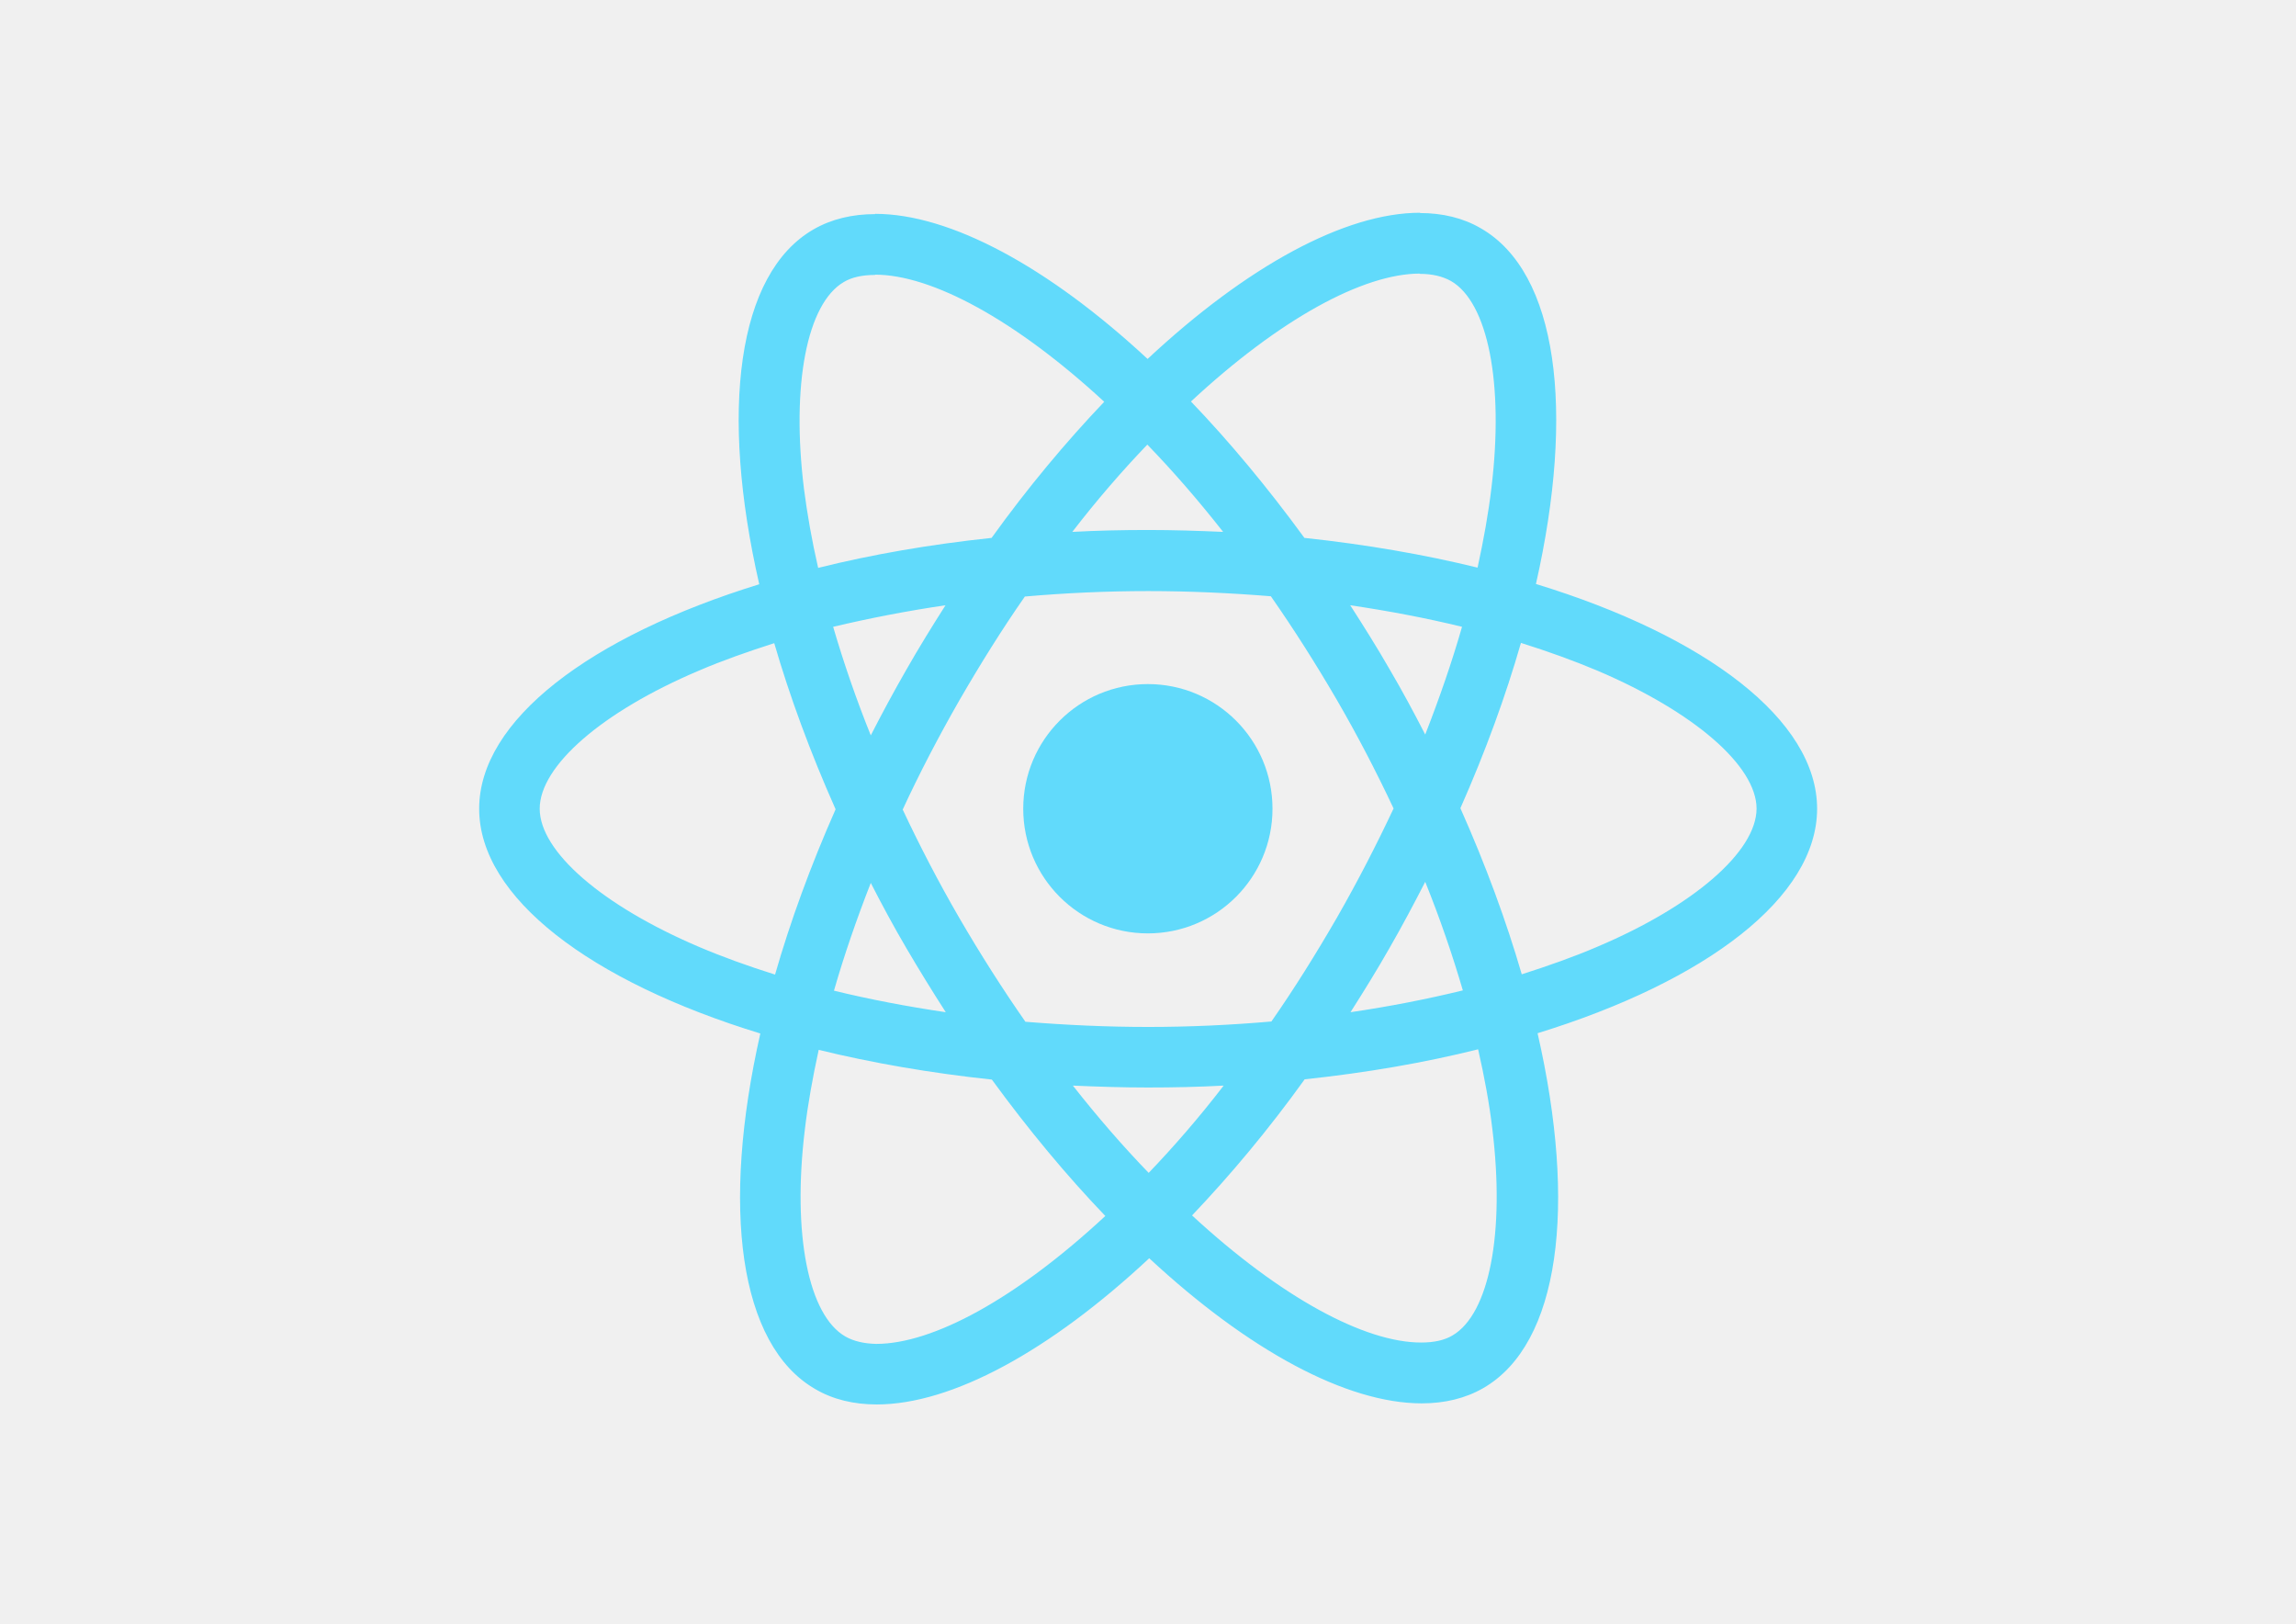
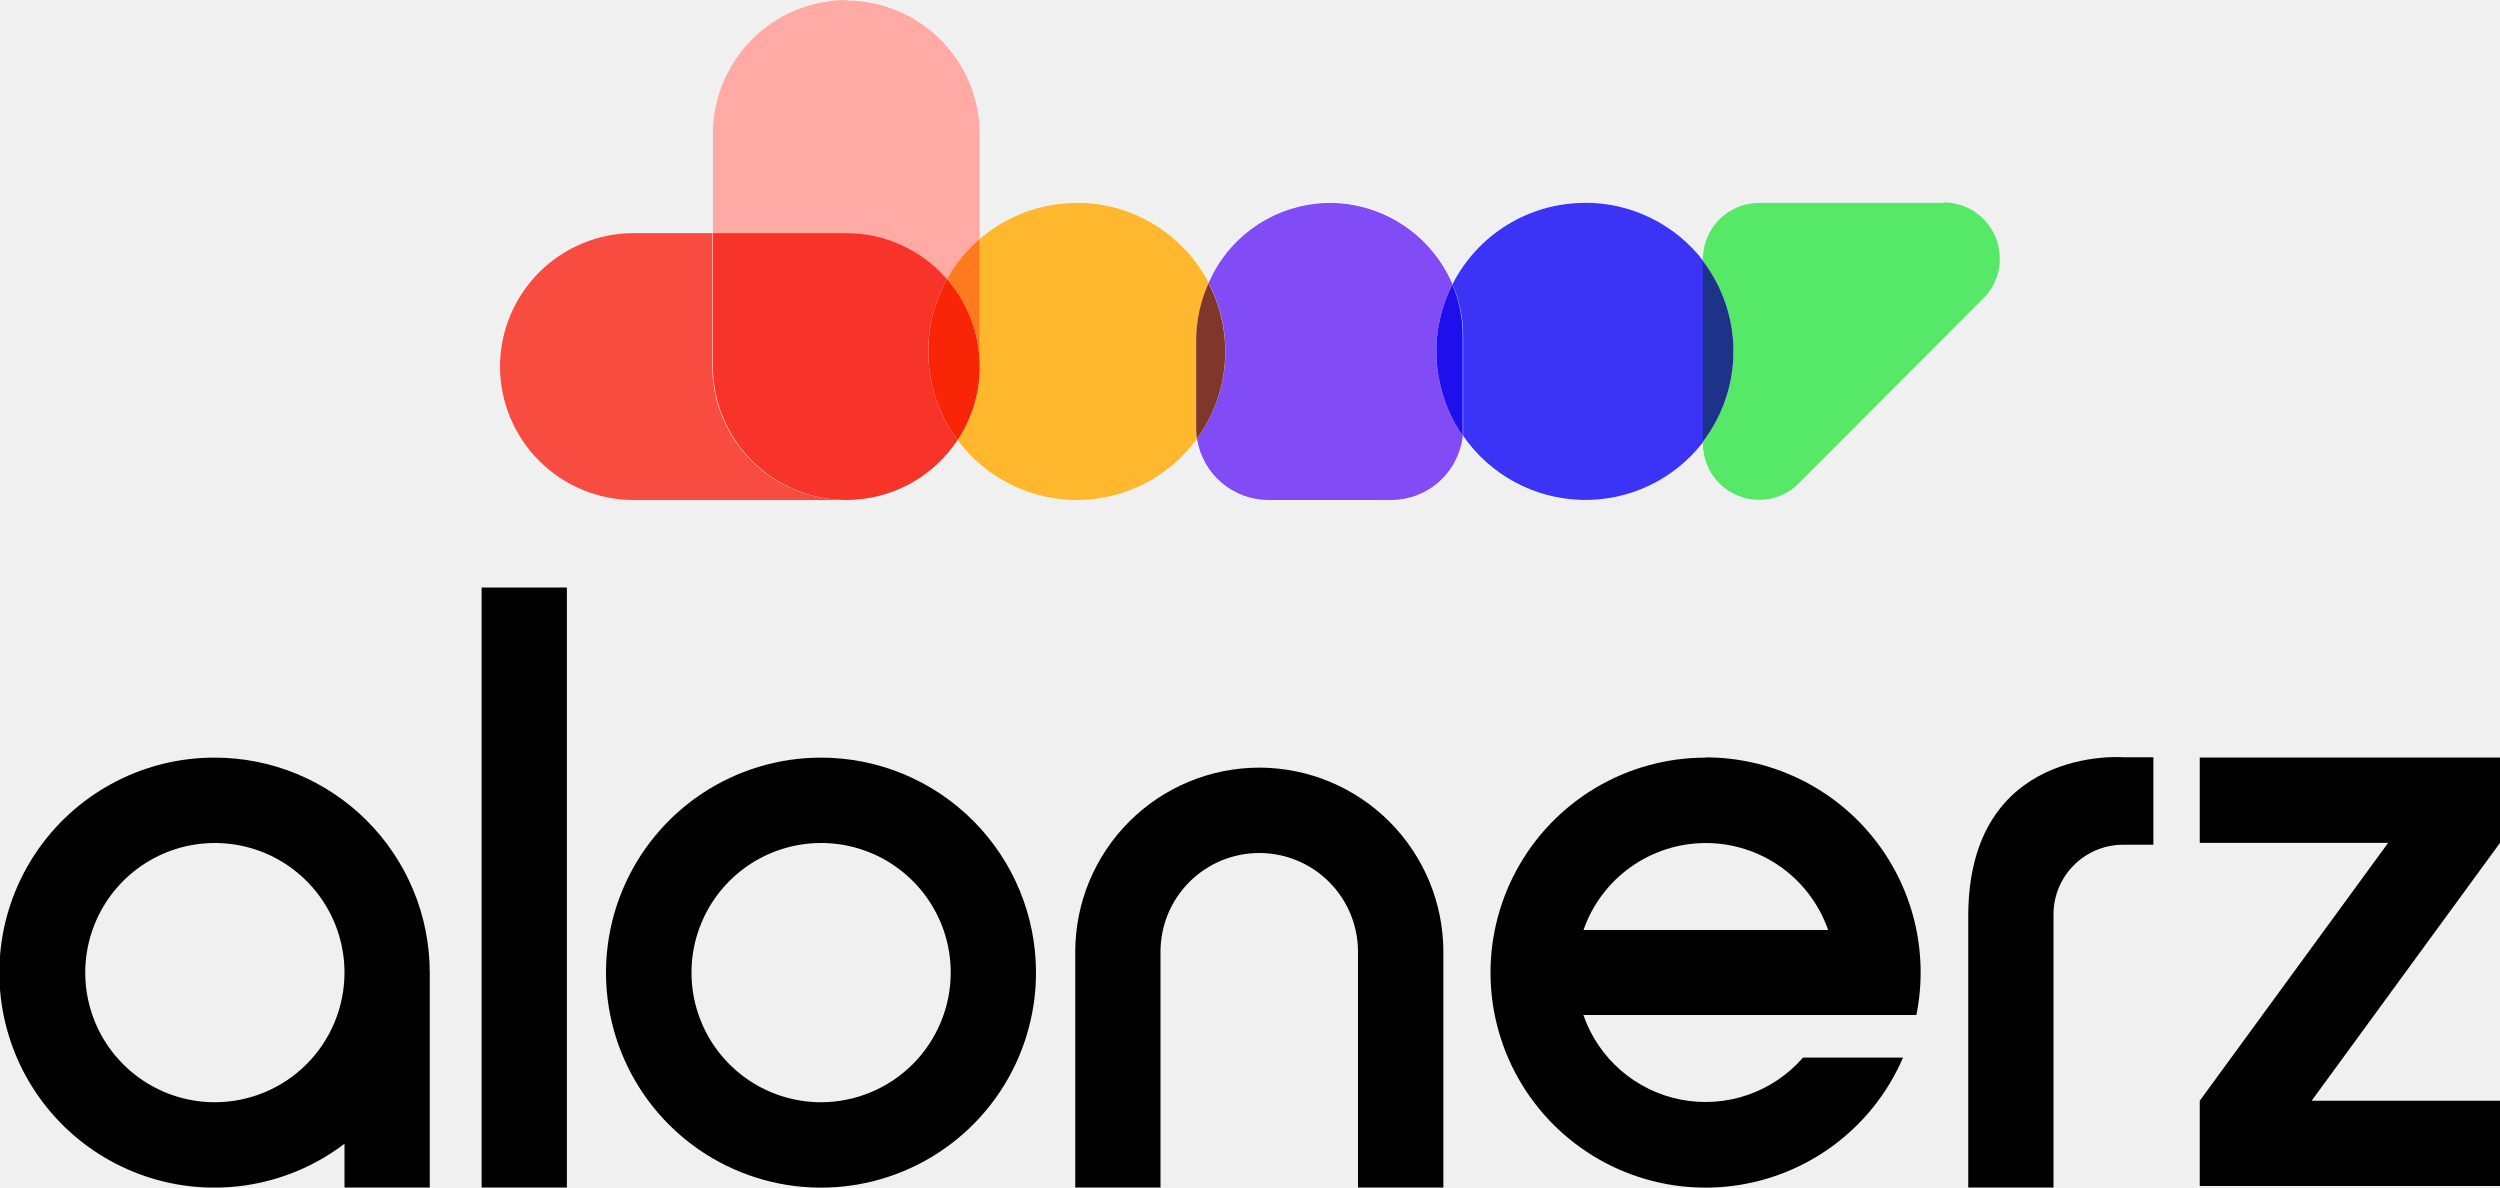
- <svg xmlns="http://www.w3.org/2000/svg" viewBox="0 0 841.9 595.3">
-   <g fill="#61DAFB">
-     <path d="M666.3 296.5c0-32.5-40.7-63.3-103.1-82.4 14.4-63.6 8-114.2-20.2-130.4-6.5-3.8-14.1-5.6-22.4-5.6v22.3c4.6 0 8.3.9 11.4 2.6 13.6 7.8 19.5 37.5 14.9 75.7-1.1 9.4-2.9 19.3-5.1 29.4-19.6-4.8-41-8.5-63.5-10.9-13.5-18.5-27.5-35.3-41.6-50 32.6-30.3 63.2-46.9 84-46.9V78c-27.5 0-63.5 19.6-99.9 53.6-36.4-33.8-72.4-53.2-99.9-53.2v22.3c20.7 0 51.4 16.5 84 46.6-14 14.7-28 31.4-41.3 49.9-22.6 2.4-44 6.1-63.6 11-2.3-10-4-19.7-5.2-29-4.7-38.2 1.1-67.9 14.6-75.8 3-1.8 6.9-2.6 11.5-2.6V78.5c-8.4 0-16 1.8-22.6 5.6-28.1 16.2-34.4 66.7-19.9 130.1-62.2 19.2-102.7 49.9-102.7 82.3 0 32.5 40.7 63.3 103.1 82.4-14.4 63.6-8 114.2 20.2 130.4 6.5 3.8 14.1 5.6 22.5 5.6 27.5 0 63.5-19.6 99.9-53.6 36.4 33.8 72.4 53.2 99.9 53.2 8.4 0 16-1.8 22.6-5.6 28.1-16.2 34.4-66.7 19.9-130.1 62-19.1 102.5-49.9 102.5-82.3zm-130.2-66.7c-3.7 12.9-8.3 26.2-13.5 39.5-4.1-8-8.4-16-13.1-24-4.6-8-9.5-15.8-14.4-23.4 14.2 2.1 27.9 4.7 41 7.9zm-45.8 106.5c-7.8 13.5-15.8 26.3-24.1 38.2-14.9 1.3-30 2-45.2 2-15.1 0-30.2-.7-45-1.9-8.3-11.9-16.4-24.6-24.2-38-7.6-13.1-14.5-26.4-20.8-39.8 6.2-13.4 13.2-26.8 20.7-39.9 7.8-13.5 15.8-26.3 24.1-38.2 14.9-1.3 30-2 45.2-2 15.1 0 30.2.7 45 1.9 8.3 11.9 16.4 24.6 24.2 38 7.6 13.1 14.5 26.4 20.8 39.8-6.3 13.4-13.2 26.8-20.7 39.9zm32.3-13c5.4 13.4 10 26.8 13.8 39.8-13.1 3.2-26.9 5.9-41.2 8 4.9-7.7 9.8-15.6 14.4-23.7 4.6-8 8.9-16.1 13-24.1zM421.2 430c-9.3-9.6-18.6-20.3-27.8-32 9 .4 18.2.7 27.5.7 9.4 0 18.7-.2 27.8-.7-9 11.7-18.3 22.4-27.5 32zm-74.4-58.9c-14.2-2.1-27.9-4.7-41-7.9 3.7-12.9 8.3-26.2 13.5-39.5 4.1 8 8.4 16 13.1 24 4.7 8 9.5 15.8 14.4 23.4zM420.7 163c9.3 9.6 18.6 20.3 27.8 32-9-.4-18.2-.7-27.5-.7-9.4 0-18.7.2-27.8.7 9-11.7 18.3-22.4 27.5-32zm-74 58.9c-4.9 7.7-9.8 15.6-14.4 23.7-4.6 8-8.9 16-13 24-5.4-13.4-10-26.8-13.8-39.8 13.1-3.1 26.9-5.8 41.2-7.9zm-90.5 125.2c-35.4-15.1-58.3-34.9-58.3-50.6 0-15.7 22.9-35.6 58.3-50.6 8.6-3.7 18-7 27.7-10.1 5.7 19.6 13.2 40 22.5 60.9-9.2 20.8-16.6 41.1-22.2 60.6-9.9-3.1-19.3-6.5-28-10.2zM310 490c-13.6-7.8-19.5-37.5-14.9-75.7 1.1-9.4 2.9-19.3 5.1-29.4 19.6 4.8 41 8.5 63.5 10.9 13.5 18.5 27.5 35.3 41.6 50-32.6 30.3-63.2 46.9-84 46.9-4.5-.1-8.3-1-11.3-2.7zm237.2-76.2c4.7 38.2-1.1 67.9-14.6 75.8-3 1.8-6.9 2.6-11.5 2.6-20.7 0-51.4-16.5-84-46.6 14-14.7 28-31.4 41.3-49.9 22.6-2.4 44-6.1 63.6-11 2.3 10.1 4.1 19.8 5.2 29.1zm38.5-66.7c-8.6 3.7-18 7-27.7 10.1-5.7-19.6-13.2-40-22.5-60.9 9.2-20.8 16.6-41.1 22.2-60.6 9.9 3.1 19.3 6.5 28.1 10.2 35.4 15.1 58.3 34.9 58.3 50.6-.1 15.7-23 35.6-58.4 50.6zM320.8 78.4z" />
-     <circle cx="420.9" cy="296.5" r="45.7" />
-     <path d="M520.5 78.1z" />
+ <svg xmlns="http://www.w3.org/2000/svg" width="200" height="95" viewBox="0 0 200 95" fill="none">
+   <g clip-path="url(#clip0_667_2747)">
+     <path d="M100.74 61.41C96.836 61.415 93.093 62.969 90.334 65.731C87.574 68.492 86.023 72.236 86.02 76.14V95H92.84V76.14C92.84 74.045 93.672 72.035 95.154 70.554C96.635 69.072 98.645 68.24 100.74 68.24C102.835 68.24 104.845 69.072 106.326 70.554C107.808 72.035 108.64 74.045 108.64 76.14V95H115.47V76.14C115.465 72.235 113.911 68.491 111.15 65.73C108.389 62.969 104.645 61.415 100.74 61.41Z" fill="black" />
+     <path d="M65.68 60.61C62.278 60.61 58.953 61.619 56.124 63.509C53.296 65.399 51.091 68.085 49.789 71.228C48.487 74.371 48.147 77.829 48.81 81.165C49.474 84.502 51.112 87.567 53.518 89.972C55.923 92.378 58.988 94.016 62.324 94.68C65.661 95.343 69.119 95.003 72.262 93.701C75.405 92.399 78.091 90.194 79.981 87.366C81.871 84.537 82.88 81.212 82.88 77.81C82.88 73.248 81.068 68.873 77.842 65.648C74.617 62.422 70.242 60.61 65.68 60.61V60.61ZM65.68 88.18C63.629 88.178 61.626 87.568 59.922 86.427C58.217 85.287 56.89 83.666 56.106 81.772C55.323 79.876 55.119 77.792 55.52 75.781C55.922 73.77 56.91 71.923 58.361 70.474C59.812 69.025 61.659 68.038 63.671 67.638C65.682 67.239 67.766 67.445 69.661 68.23C71.555 69.016 73.174 70.345 74.313 72.05C75.452 73.755 76.06 75.759 76.06 77.81C76.055 80.56 74.959 83.197 73.013 85.14C71.067 87.084 68.43 88.177 65.68 88.18V88.18Z" fill="black" />
+     <path d="M17.19 60.61C14.458 60.603 11.764 61.247 9.33 62.489C6.896 63.731 4.794 65.534 3.196 67.751C1.598 69.967 0.551 72.531 0.142 75.233C-0.268 77.934 -0.028 80.694 0.842 83.284C1.711 85.874 3.185 88.22 5.142 90.127C7.098 92.034 9.48 93.447 12.092 94.25C14.703 95.053 17.468 95.223 20.158 94.744C22.848 94.266 25.385 93.154 27.56 91.5V95H34.38V77.81C34.38 73.25 32.569 68.877 29.346 65.651C26.122 62.426 21.75 60.613 17.19 60.61V60.61ZM17.19 88.18C15.139 88.18 13.134 87.572 11.429 86.432C9.723 85.293 8.394 83.673 7.609 81.778C6.824 79.884 6.619 77.799 7.019 75.787C7.419 73.775 8.407 71.928 9.857 70.477C11.308 69.027 13.155 68.039 15.167 67.639C17.178 67.239 19.264 67.445 21.158 68.229C23.053 69.014 24.673 70.343 25.812 72.049C26.952 73.754 27.56 75.759 27.56 77.81C27.557 80.559 26.464 83.196 24.52 85.14C22.576 87.084 19.939 88.177 17.19 88.18Z" fill="black" />
+     <path d="M200 60.6H175.98V67.43H191.05L175.98 88.06V94.88H200V88.06H184.93L200 67.43V60.6Z" fill="black" />
+     <path d="M136.46 60.61C133.355 60.607 130.306 61.444 127.638 63.033C124.97 64.623 122.782 66.905 121.307 69.638C119.831 72.37 119.123 75.451 119.257 78.554C119.392 81.656 120.363 84.665 122.069 87.259C123.776 89.854 126.152 91.939 128.948 93.292C131.743 94.645 134.852 95.216 137.946 94.944C141.04 94.672 144.002 93.568 146.518 91.749C149.035 89.929 151.012 87.463 152.24 84.61H144.24C143.049 85.977 141.52 87.008 139.806 87.597C138.091 88.187 136.252 88.316 134.472 87.971C132.692 87.625 131.034 86.818 129.665 85.629C128.296 84.441 127.263 82.913 126.67 81.2H153.31C153.815 78.703 153.759 76.124 153.146 73.651C152.533 71.178 151.378 68.872 149.764 66.899C148.151 64.927 146.12 63.338 143.817 62.247C141.514 61.156 138.998 60.59 136.45 60.59L136.46 60.61ZM126.68 74.4C127.387 72.368 128.709 70.606 130.462 69.36C132.216 68.113 134.314 67.443 136.465 67.443C138.616 67.443 140.714 68.113 142.468 69.36C144.221 70.606 145.543 72.368 146.25 74.4H126.68Z" fill="black" />
+     <path d="M45.35 47H38.53V95H45.35V47Z" fill="black" />
+     <path d="M157.46 73.3V95H164.28V73.11C164.291 71.643 164.879 70.24 165.918 69.204C166.958 68.169 168.363 67.585 169.83 67.58H172.27V60.58H169.85C169.85 60.58 157.46 59.6 157.46 73.3Z" fill="black" />
+     <g clip-path="url(#clip1_667_2747)">
+       <path d="M155.49 16.23H140.72C139.528 16.233 138.386 16.708 137.544 17.552C136.703 18.395 136.23 19.538 136.23 20.73V20.87C135.01 19.276 133.406 18.018 131.568 17.213C129.73 16.408 127.717 16.083 125.719 16.268C123.72 16.453 121.802 17.141 120.142 18.27C118.483 19.398 117.137 20.93 116.23 22.72C115.431 20.798 114.082 19.154 112.354 17.994C110.625 16.833 108.593 16.208 106.511 16.196C104.43 16.185 102.391 16.787 100.649 17.927C98.908 19.068 97.541 20.697 96.72 22.61C95.894 21.013 94.715 19.624 93.273 18.549C91.831 17.475 90.164 16.742 88.397 16.407C86.63 16.072 84.81 16.143 83.075 16.614C81.339 17.086 79.734 17.946 78.38 19.13V10.68C78.372 7.852 77.246 5.141 75.247 3.14C73.248 1.139 70.538 0.011 67.71 0V0C64.88 0.008 62.168 1.136 60.167 3.137C58.166 5.138 57.038 7.85 57.03 10.68V18.68H50.67C47.895 18.765 45.263 19.927 43.33 21.919C41.398 23.912 40.317 26.579 40.317 29.355C40.317 32.131 41.398 34.798 43.33 36.791C45.263 38.783 47.895 39.945 50.67 40.03H67.67C69.436 40.026 71.172 39.585 72.726 38.746C74.279 37.906 75.6 36.695 76.57 35.22C77.68 36.721 79.129 37.94 80.799 38.775C82.469 39.611 84.313 40.04 86.18 40.029C88.048 40.017 89.886 39.564 91.546 38.708C93.205 37.852 94.639 36.615 95.73 35.1C95.929 36.469 96.615 37.721 97.662 38.627C98.709 39.532 100.046 40.03 101.43 40.03H111.24C112.662 40.031 114.034 39.507 115.094 38.559C116.153 37.61 116.825 36.303 116.98 34.89C118.043 36.434 119.457 37.704 121.106 38.596C122.755 39.488 124.591 39.977 126.465 40.023C128.339 40.069 130.197 39.67 131.888 38.86C133.578 38.049 135.052 36.85 136.19 35.36V35.53C136.188 36.419 136.45 37.29 136.943 38.03C137.437 38.77 138.139 39.347 138.96 39.688C139.782 40.029 140.686 40.117 141.559 39.943C142.431 39.769 143.232 39.34 143.86 38.71L158.67 23.87C159.285 23.239 159.701 22.441 159.867 21.575C160.032 20.709 159.94 19.814 159.601 19.001C159.263 18.187 158.692 17.491 157.962 16.998C157.231 16.506 156.371 16.238 155.49 16.23V16.23Z" fill="white" />
+       <path d="M57.03 18.65H50.67C47.841 18.658 45.13 19.786 43.13 21.788C41.131 23.789 40.005 26.501 40 29.33V29.33C40.008 32.157 41.135 34.867 43.134 36.866C45.133 38.865 47.843 39.992 50.67 40H67.67C69.432 39.997 71.166 39.558 72.717 38.722C74.268 37.886 75.588 36.68 76.56 35.21C75.588 36.68 74.268 37.886 72.717 38.722C71.166 39.558 69.432 39.997 67.67 40C64.841 39.995 62.129 38.869 60.127 36.87C58.126 34.87 56.998 32.159 56.99 29.33V18.65" fill="#F84C40" />
+       <path d="M67.71 0C64.88 0.008 62.168 1.136 60.167 3.137C58.166 5.138 57.038 7.85 57.03 10.68V18.68H67.71C69.237 18.682 70.746 19.011 72.135 19.646C73.523 20.281 74.76 21.206 75.76 22.36C76.437 21.144 77.324 20.057 78.38 19.15V10.71C78.372 7.882 77.246 5.171 75.247 3.17C73.248 1.169 70.538 0.041 67.71 0.03" fill="#FFAAA4" />
+       <path d="M67.71 18.65H57.03V29.33C57.038 32.159 58.166 34.87 60.167 36.87C62.169 38.869 64.881 39.995 67.71 40V40C69.472 39.997 71.206 39.558 72.757 38.722C74.308 37.886 75.628 36.68 76.6 35.21C75.238 33.37 74.435 31.177 74.286 28.893C74.137 26.61 74.649 24.331 75.76 22.33C74.76 21.176 73.523 20.251 72.135 19.616C70.746 18.981 69.237 18.652 67.71 18.65" fill="#F83329" />
+       <path d="M86.14 16.23C83.29 16.229 80.535 17.255 78.38 19.12V29.33C78.384 31.423 77.765 33.471 76.6 35.21C77.713 36.706 79.163 37.92 80.832 38.753C82.501 39.585 84.343 40.013 86.208 40.003C88.073 39.992 89.909 39.543 91.569 38.691C93.228 37.839 94.664 36.609 95.76 35.1C95.72 34.812 95.7 34.521 95.7 34.23V27.23C95.703 25.64 96.044 24.068 96.7 22.62C95.695 20.69 94.18 19.073 92.32 17.944C90.46 16.816 88.326 16.219 86.15 16.22" fill="#FFB72D" />
+       <path d="M78.38 19.12C77.324 20.027 76.437 21.114 75.76 22.33C77.45 24.271 78.38 26.757 78.38 29.33V29.33V19.12Z" fill="#FF7A1D" />
+       <path d="M75.76 22.33C74.649 24.331 74.137 26.61 74.286 28.893C74.435 31.177 75.238 33.37 76.6 35.21C77.765 33.471 78.384 31.423 78.38 29.33V29.33C78.38 26.757 77.45 24.271 75.76 22.33" fill="#F82507" />
+       <path d="M126.8 16.23C124.604 16.23 122.451 16.837 120.58 17.987C118.709 19.136 117.193 20.781 116.2 22.74C116.764 24.058 117.053 25.477 117.05 26.91V34.23C117.05 34.45 117.05 34.66 117.05 34.87C118.115 36.411 119.53 37.678 121.177 38.569C122.825 39.459 124.66 39.947 126.533 39.994C128.406 40.041 130.263 39.645 131.953 38.838C133.643 38.031 135.119 36.836 136.26 35.35V20.87C135.149 19.424 133.721 18.253 132.086 17.447C130.451 16.641 128.653 16.221 126.83 16.22" fill="#3B34F7" />
+       <path d="M106.38 16.23C106.023 16.23 105.665 16.25 105.31 16.29C103.441 16.49 101.658 17.183 100.144 18.296C98.63 19.41 97.438 20.905 96.69 22.63C97.709 24.59 98.161 26.795 97.997 28.997C97.832 31.2 97.058 33.313 95.76 35.1C95.97 36.464 96.661 37.708 97.709 38.606C98.756 39.505 100.09 39.999 101.47 40H111.28C112.7 40.001 114.072 39.479 115.131 38.532C116.19 37.586 116.862 36.282 117.02 34.87C115.801 33.11 115.082 31.054 114.938 28.918C114.793 26.782 115.229 24.648 116.2 22.74C115.379 20.814 114.011 19.17 112.266 18.013C110.52 16.856 108.474 16.236 106.38 16.23" fill="#814BF5" />
+       <path d="M96.69 22.63C96.034 24.078 95.693 25.65 95.69 27.24V34.24C95.69 34.531 95.71 34.822 95.75 35.11C97.048 33.323 97.822 31.21 97.987 29.007C98.151 26.805 97.698 24.6 96.68 22.64" fill="#81362B" />
+       <path d="M116.2 22.74C115.229 24.648 114.793 26.782 114.938 28.918C115.082 31.054 115.801 33.11 117.02 34.87C117.02 34.66 117.02 34.45 117.02 34.23V26.87C117.023 25.437 116.734 24.018 116.17 22.7" fill="#1E0FED" />
+       <path d="M155.49 16.23H140.72C139.528 16.233 138.386 16.708 137.544 17.552C136.703 18.395 136.23 19.538 136.23 20.73V20.87C137.819 22.947 138.679 25.49 138.679 28.105C138.679 30.72 137.819 33.263 136.23 35.34V35.49C136.227 36.084 136.343 36.673 136.57 37.222C136.797 37.771 137.131 38.27 137.553 38.689C137.974 39.107 138.475 39.438 139.026 39.662C139.576 39.885 140.166 39.997 140.76 39.99C141.345 39.99 141.924 39.873 142.463 39.646C143.002 39.419 143.491 39.088 143.9 38.67L158.67 23.87C159.299 23.241 159.726 22.439 159.9 21.567C160.073 20.694 159.984 19.79 159.644 18.968C159.303 18.147 158.727 17.444 157.988 16.95C157.249 16.455 156.379 16.191 155.49 16.19" fill="#56E968" />
+       <path d="M136.23 20.87V35.34C137.819 33.263 138.679 30.72 138.679 28.105C138.679 25.49 137.819 22.947 136.23 20.87" fill="#1D338A" />
+     </g>
  </g>
+   <defs>
+     <clipPath id="clip0_667_2747">
+       <rect width="200" height="95" fill="white" />
+     </clipPath>
+     <clipPath id="clip1_667_2747">
+       <rect width="120" height="40" fill="white" transform="translate(40)" />
+     </clipPath>
+   </defs>
</svg>
